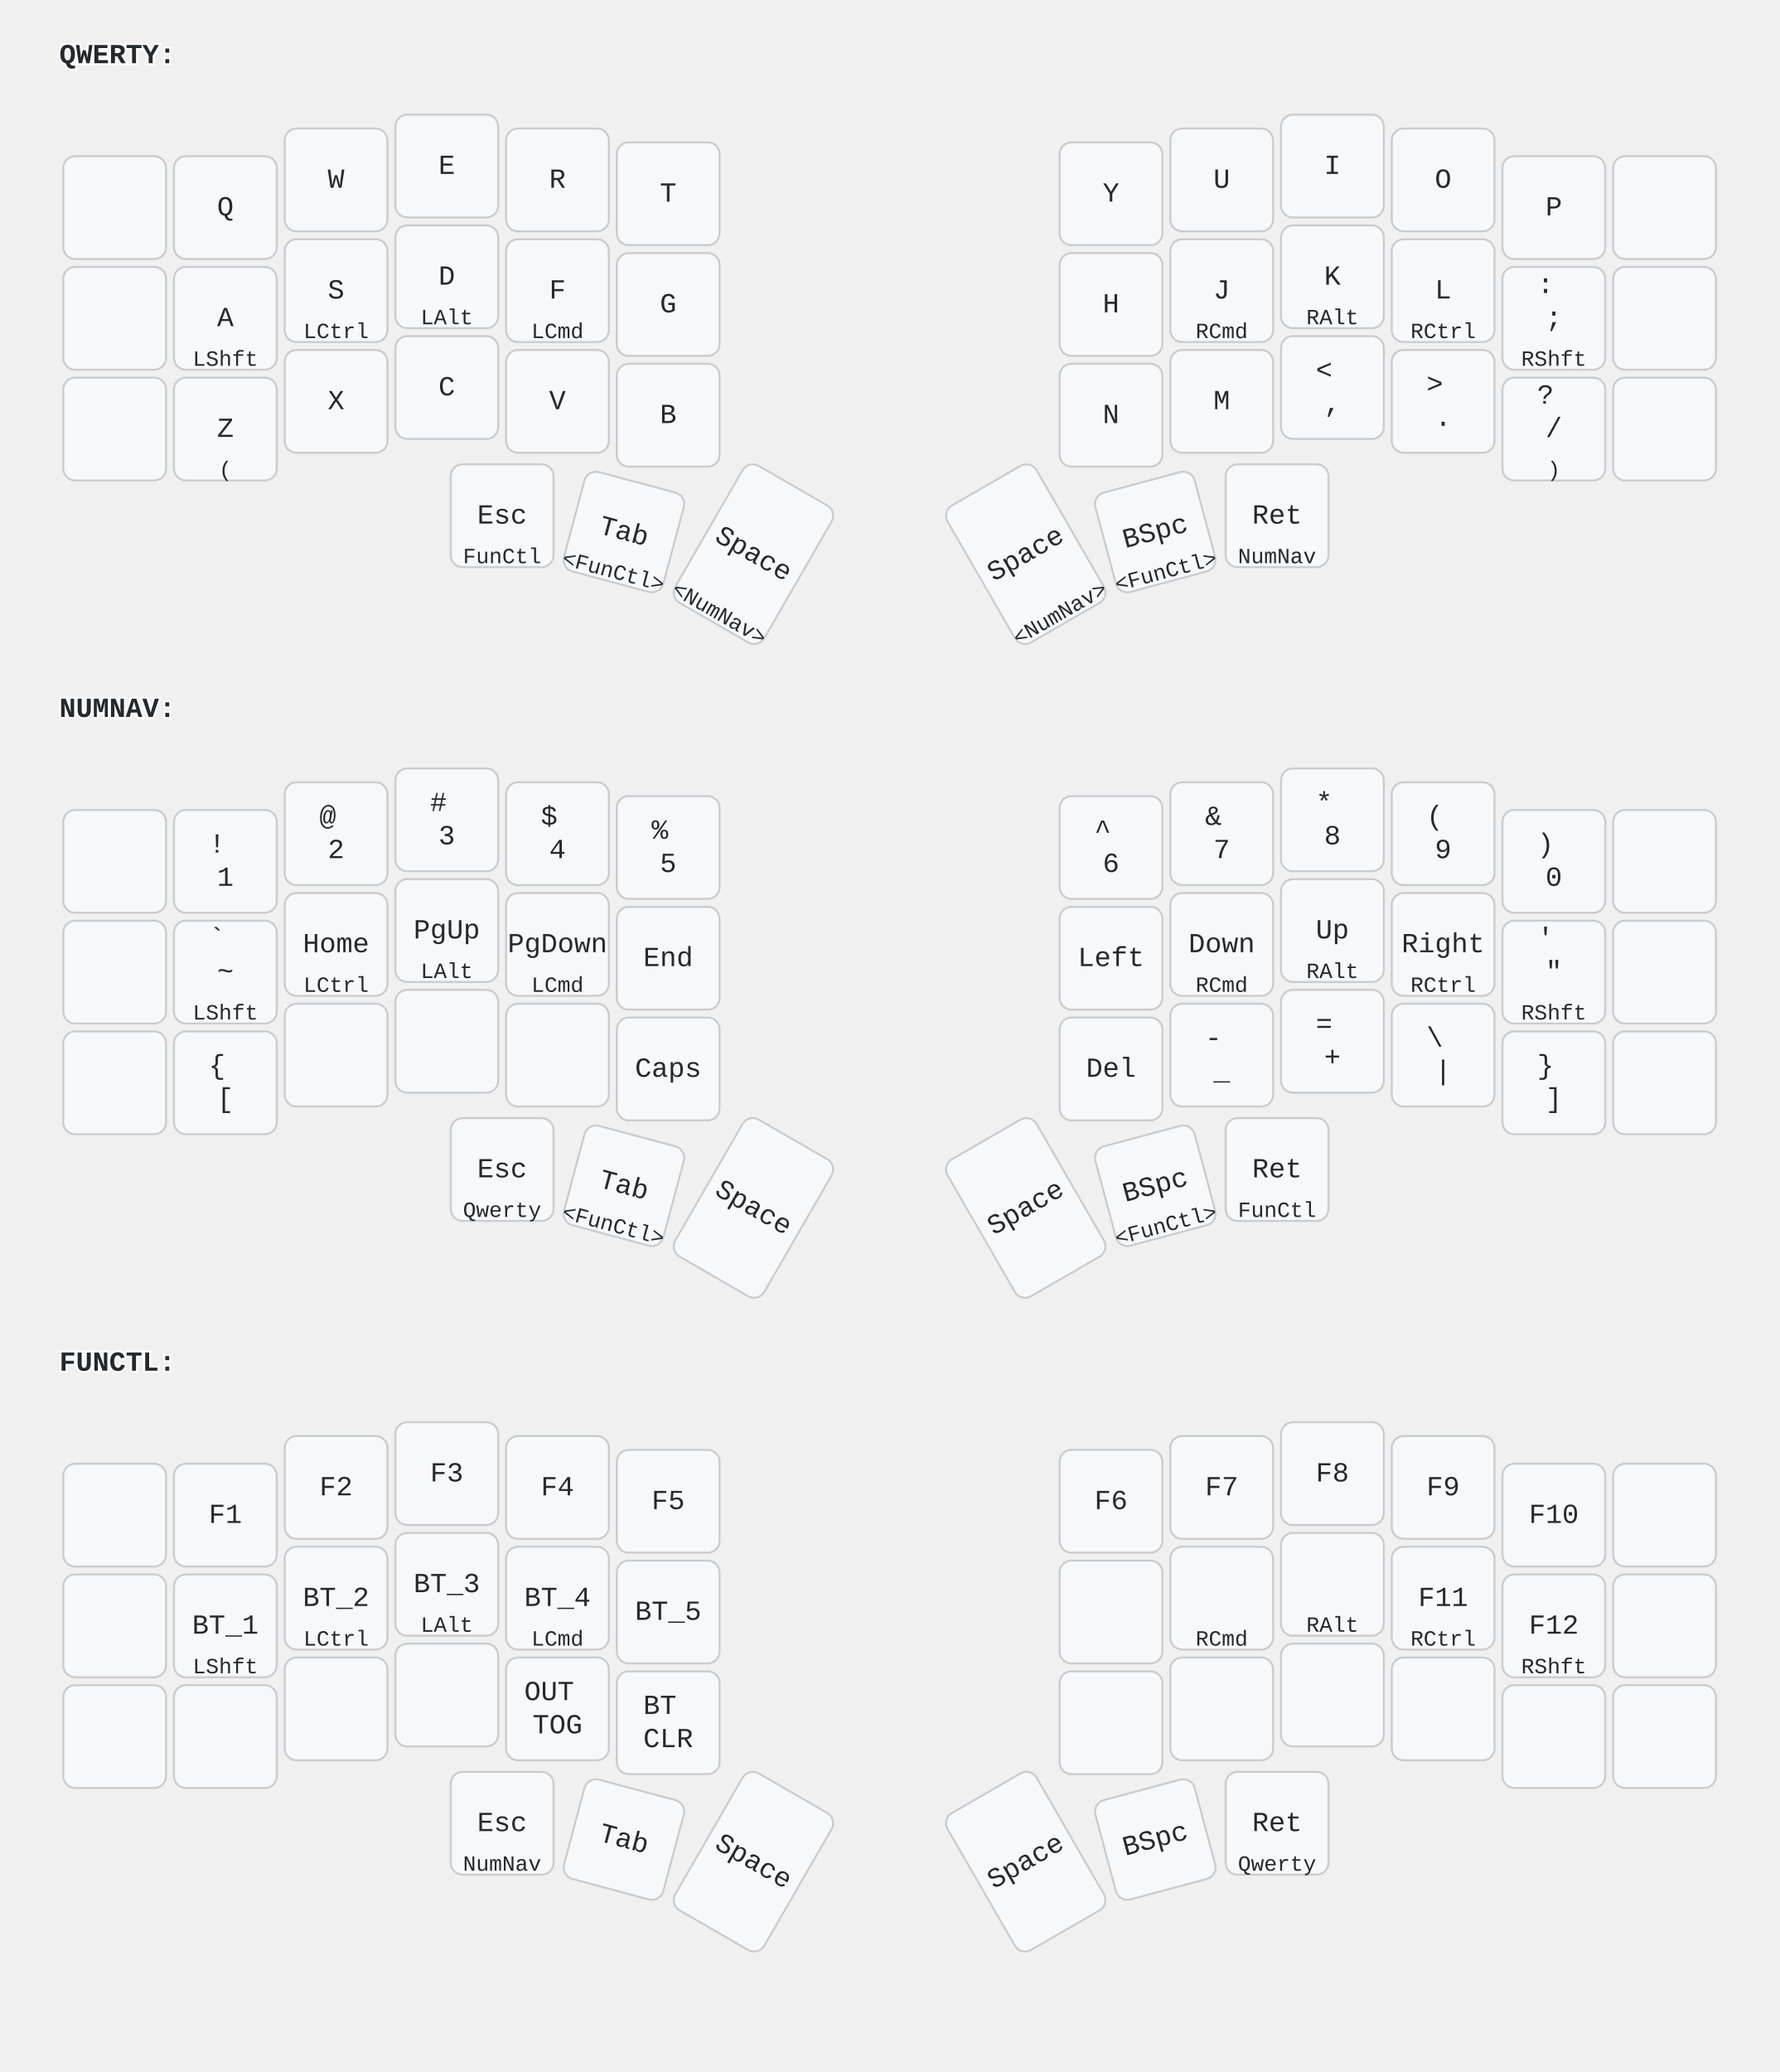
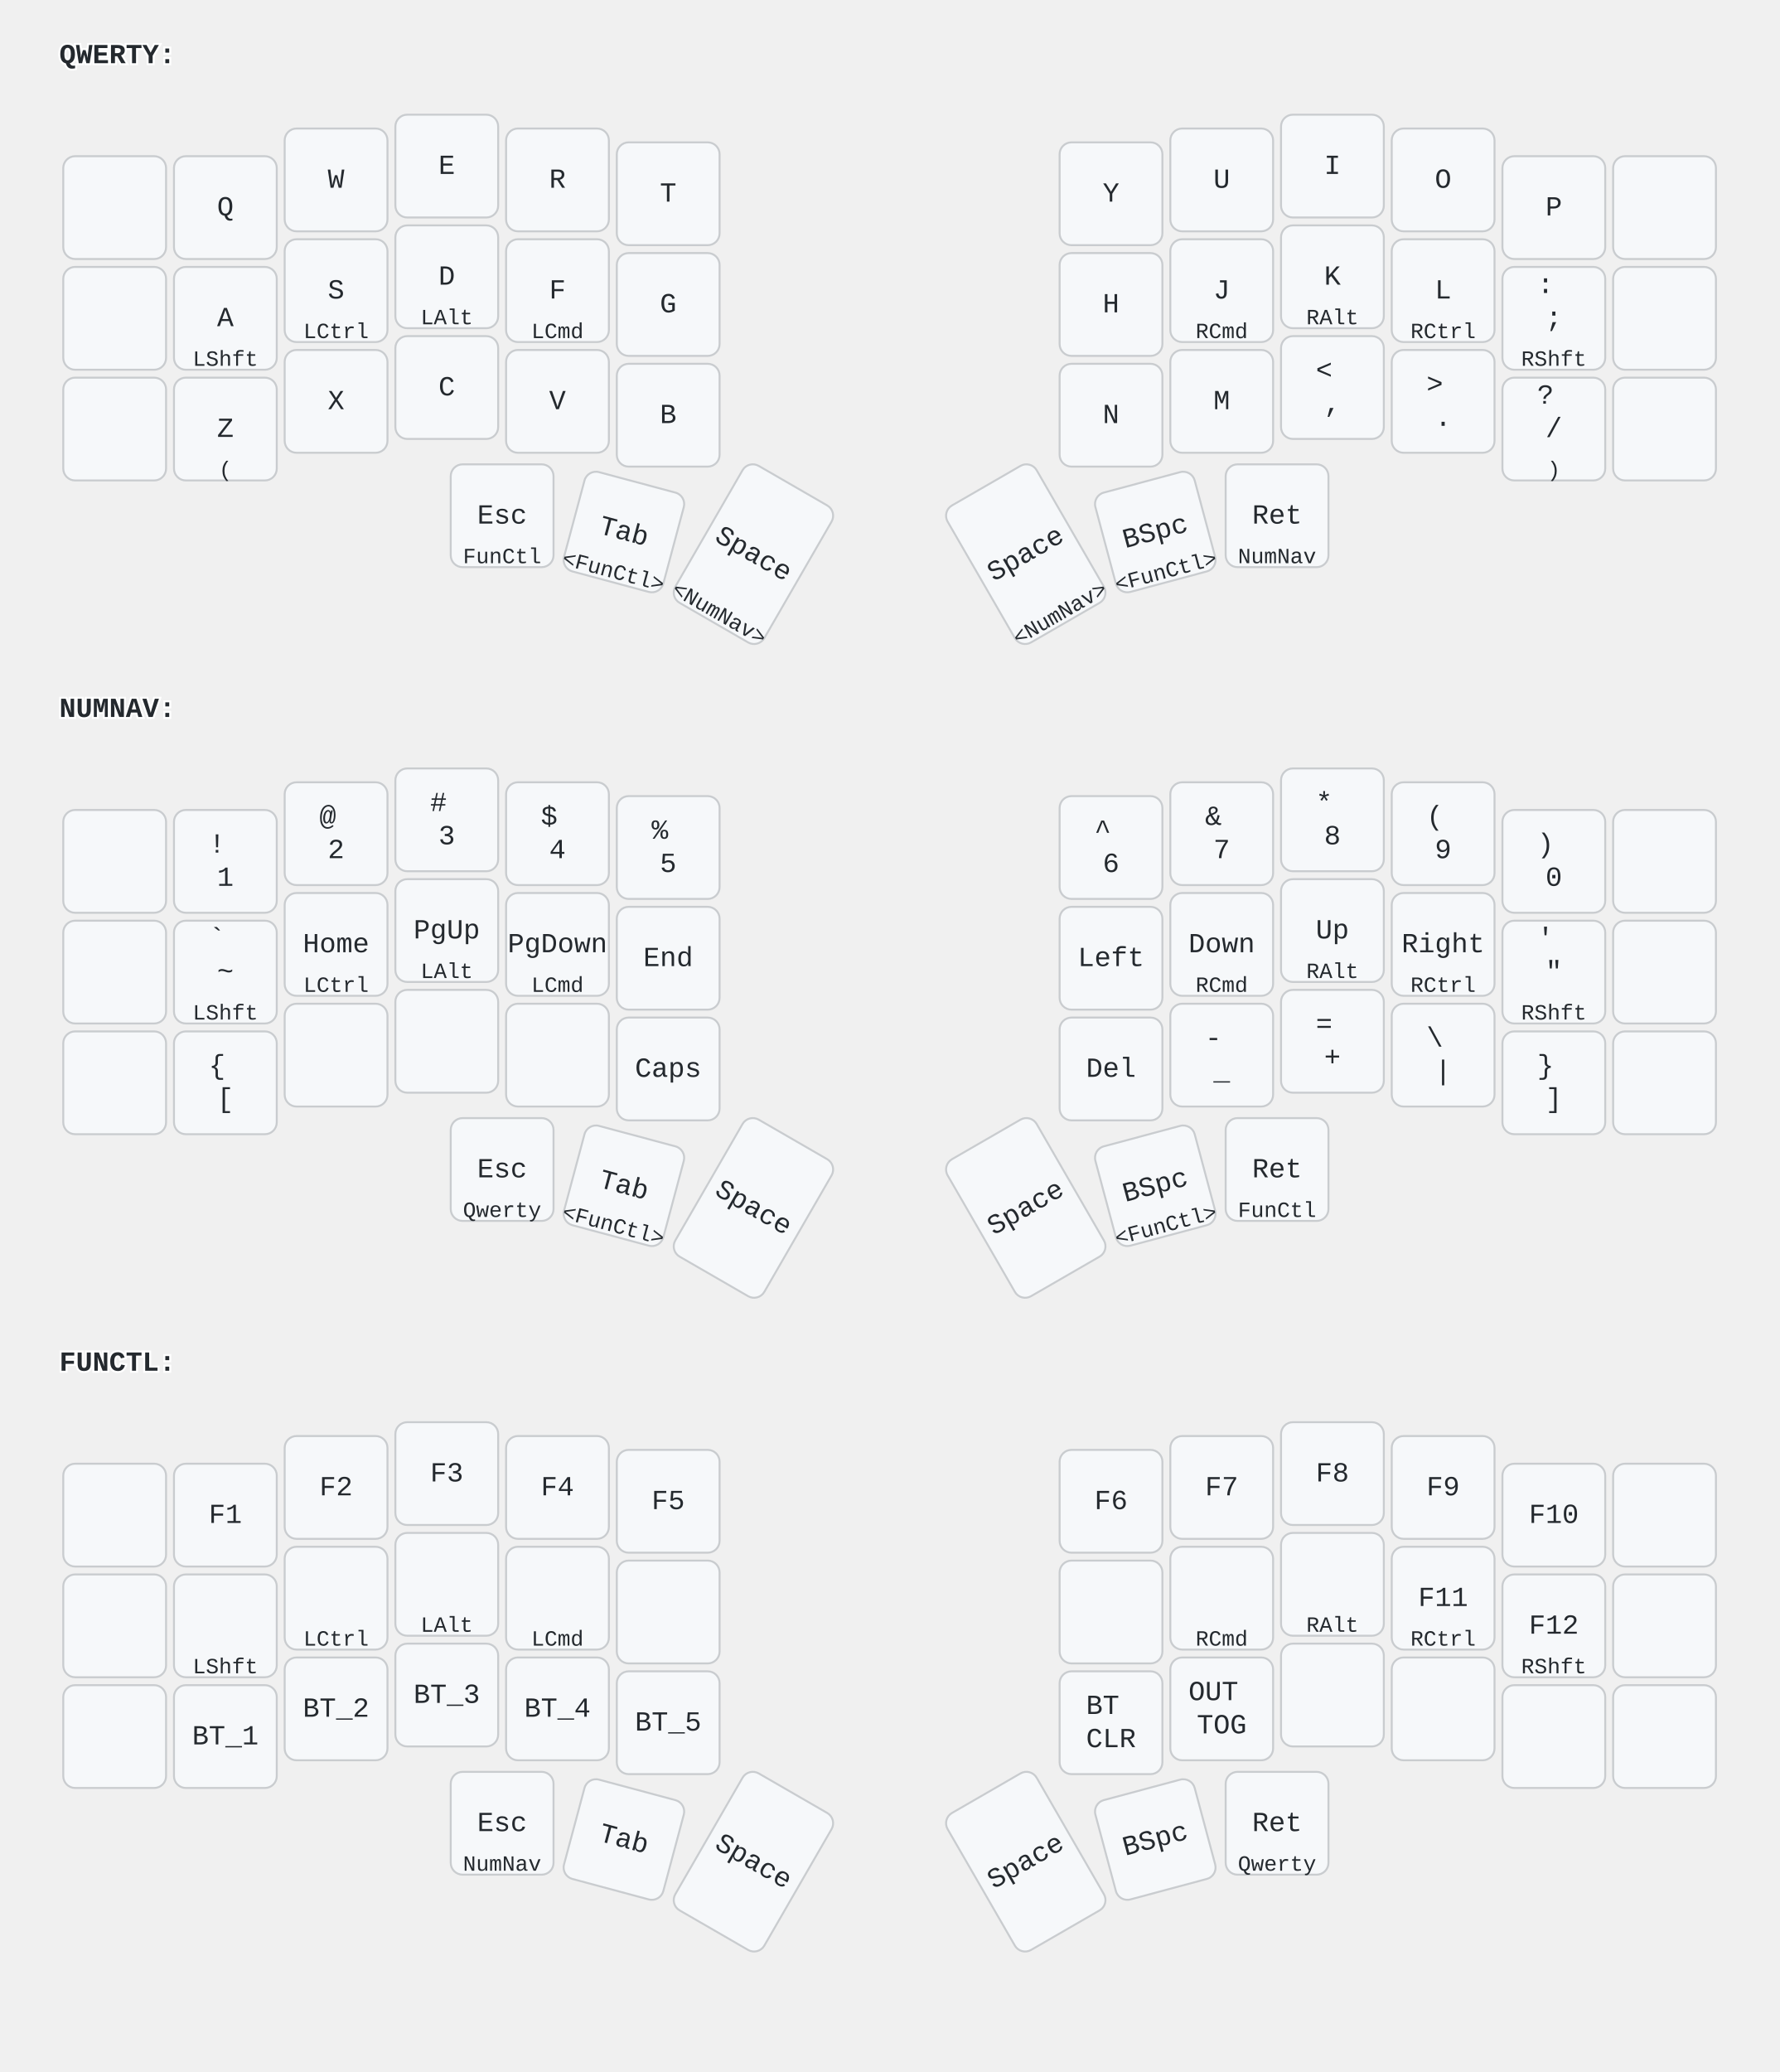
<svg xmlns="http://www.w3.org/2000/svg" width="900.0" height="1047.959" viewBox="0 0 900.0 1047.959">
  <style>/* font and background color specifications */
svg {
    font-family: SFMono-Regular,Consolas,Liberation Mono,Menlo,monospace;
    font-size: 14px;
    font-kerning: normal;
    text-rendering: optimizeLegibility;
    fill: #24292e;
}

/* default key styling */
rect {
    fill: #f6f8fa;
    stroke: #c9cccf;
    stroke-width: 1;
}

/* color accent for combo boxes */
rect.combo {
    fill: #cdf;
}

/* color accent for held keys */
rect.held, rect.combo.held {
    fill: #fdd;
}

/* color accent for ghost (optional) keys */
rect.ghost, rect.combo.ghost {
    fill: #ddd;
}

text {
    text-anchor: middle;
    dominant-baseline: middle;
}

/* styling for layer labels */
text.label {
    font-weight: bold;
    text-anchor: start;
    stroke: white;
    stroke-width: 2;
    paint-order: stroke;
}

/* styling for combo tap, and key hold/shifted label text */
text.combo, text.hold, text.shifted {
    font-size: 11px;
}

text.hold {
    text-anchor: middle;
    dominant-baseline: auto;
}

text.shifted {
    text-anchor: middle;
    dominant-baseline: hanging;
}

/* styling for hold/shifted label text in combo box */
text.combo.hold, text.combo.shifted {
    font-size: 8px;
}

/* styling for combo dendrons */
path {
    stroke-width: 1;
    stroke: gray;
    fill: none;
}
</style>
  <g class="layer-QWERTY">
    <text x="30.0" y="28.0" class="label">QWERTY:</text>
    <rect rx="6.0" ry="6.0" x="32.0" y="79.0" width="52.0" height="52.0" class="" />
    <rect rx="6.0" ry="6.0" x="88.0" y="79.0" width="52.0" height="52.0" class="" />
    <text x="114.0" y="105.0" class="tap">Q</text>
    <rect rx="6.0" ry="6.0" x="144.0" y="65.0" width="52.0" height="52.0" class="" />
    <text x="170.0" y="91.0" class="tap">W</text>
    <rect rx="6.0" ry="6.0" x="200.0" y="58.0" width="52.0" height="52.0" class="" />
    <text x="226.0" y="84.0" class="tap">E</text>
    <rect rx="6.0" ry="6.0" x="256.0" y="65.0" width="52.0" height="52.0" class="" />
    <text x="282.0" y="91.0" class="tap">R</text>
    <rect rx="6.0" ry="6.0" x="312.0" y="72.0" width="52.0" height="52.0" class="" />
    <text x="338.0" y="98.0" class="tap">T</text>
    <rect rx="6.0" ry="6.0" x="536.0" y="72.0" width="52.0" height="52.0" class="" />
    <text x="562.0" y="98.0" class="tap">Y</text>
    <rect rx="6.0" ry="6.0" x="592.0" y="65.0" width="52.0" height="52.0" class="" />
    <text x="618.0" y="91.0" class="tap">U</text>
    <rect rx="6.0" ry="6.0" x="648.0" y="58.0" width="52.0" height="52.0" class="" />
    <text x="674.0" y="84.0" class="tap">I</text>
    <rect rx="6.0" ry="6.0" x="704.0" y="65.0" width="52.0" height="52.0" class="" />
    <text x="730.0" y="91.0" class="tap">O</text>
    <rect rx="6.0" ry="6.0" x="760.0" y="79.0" width="52.0" height="52.0" class="" />
    <text x="786.0" y="105.0" class="tap">P</text>
    <rect rx="6.0" ry="6.0" x="816.0" y="79.0" width="52.0" height="52.0" class="" />
    <rect rx="6.0" ry="6.0" x="32.0" y="135.0" width="52.0" height="52.0" class="" />
    <rect rx="6.0" ry="6.0" x="88.0" y="135.0" width="52.0" height="52.0" class="" />
    <text x="114.0" y="161.0" class="tap">A</text>
    <text x="114.0" y="185.0" class="hold">LShft</text>
    <rect rx="6.0" ry="6.0" x="144.0" y="121.0" width="52.0" height="52.0" class="" />
    <text x="170.0" y="147.0" class="tap">S</text>
    <text x="170.0" y="171.0" class="hold">LCtrl</text>
    <rect rx="6.0" ry="6.0" x="200.0" y="114.0" width="52.0" height="52.0" class="" />
    <text x="226.0" y="140.0" class="tap">D</text>
    <text x="226.0" y="164.0" class="hold">LAlt</text>
    <rect rx="6.0" ry="6.0" x="256.0" y="121.0" width="52.0" height="52.0" class="" />
    <text x="282.0" y="147.0" class="tap">F</text>
    <text x="282.0" y="171.0" class="hold">LCmd</text>
    <rect rx="6.0" ry="6.0" x="312.0" y="128.0" width="52.0" height="52.0" class="" />
    <text x="338.0" y="154.0" class="tap">G</text>
    <rect rx="6.0" ry="6.0" x="536.0" y="128.0" width="52.0" height="52.0" class="" />
    <text x="562.0" y="154.0" class="tap">H</text>
    <rect rx="6.0" ry="6.0" x="592.0" y="121.0" width="52.0" height="52.0" class="" />
    <text x="618.0" y="147.0" class="tap">J</text>
    <text x="618.0" y="171.0" class="hold">RCmd</text>
    <rect rx="6.0" ry="6.0" x="648.0" y="114.0" width="52.0" height="52.0" class="" />
    <text x="674.0" y="140.0" class="tap">K</text>
    <text x="674.0" y="164.0" class="hold">RAlt</text>
    <rect rx="6.0" ry="6.0" x="704.0" y="121.0" width="52.0" height="52.0" class="" />
    <text x="730.0" y="147.0" class="tap">L</text>
    <text x="730.0" y="171.0" class="hold">RCtrl</text>
    <rect rx="6.0" ry="6.0" x="760.0" y="135.0" width="52.0" height="52.0" class="" />
    <text x="786.0" y="161.0" class="tap">
      <tspan x="786.0" dy="-1.2em">:</tspan>
      <tspan x="786.0" dy="1.2em">;</tspan>
    </text>
    <text x="786.0" y="185.0" class="hold">RShft</text>
    <rect rx="6.0" ry="6.0" x="816.0" y="135.0" width="52.0" height="52.0" class="" />
    <rect rx="6.0" ry="6.0" x="32.0" y="191.0" width="52.0" height="52.0" class="" />
    <rect rx="6.0" ry="6.0" x="88.0" y="191.0" width="52.0" height="52.0" class="" />
    <text x="114.0" y="217.0" class="tap">Z</text>
    <text x="114.0" y="241.0" class="hold">(</text>
    <rect rx="6.0" ry="6.0" x="144.0" y="177.0" width="52.0" height="52.0" class="" />
    <text x="170.0" y="203.0" class="tap">X</text>
    <rect rx="6.0" ry="6.0" x="200.0" y="170.0" width="52.0" height="52.0" class="" />
    <text x="226.0" y="196.0" class="tap">C</text>
    <rect rx="6.0" ry="6.0" x="256.0" y="177.0" width="52.0" height="52.0" class="" />
    <text x="282.0" y="203.0" class="tap">V</text>
    <rect rx="6.0" ry="6.0" x="312.0" y="184.0" width="52.0" height="52.0" class="" />
    <text x="338.0" y="210.0" class="tap">B</text>
    <rect rx="6.0" ry="6.0" x="536.0" y="184.0" width="52.0" height="52.0" class="" />
    <text x="562.0" y="210.0" class="tap">N</text>
    <rect rx="6.0" ry="6.0" x="592.0" y="177.0" width="52.0" height="52.0" class="" />
    <text x="618.0" y="203.0" class="tap">M</text>
    <rect rx="6.0" ry="6.0" x="648.0" y="170.0" width="52.0" height="52.0" class="" />
    <text x="674.0" y="196.0" class="tap">
      <tspan x="674.0" dy="-0.6em">&lt;</tspan>
      <tspan x="674.0" dy="1.2em">,</tspan>
    </text>
    <rect rx="6.0" ry="6.0" x="704.0" y="177.0" width="52.0" height="52.0" class="" />
    <text x="730.0" y="203.0" class="tap">
      <tspan x="730.0" dy="-0.6em">&gt;</tspan>
      <tspan x="730.0" dy="1.2em">.</tspan>
    </text>
    <rect rx="6.0" ry="6.0" x="760.0" y="191.0" width="52.0" height="52.0" class="" />
    <text x="786.0" y="217.0" class="tap">
      <tspan x="786.0" dy="-1.2em">?</tspan>
      <tspan x="786.0" dy="1.2em">/</tspan>
    </text>
    <text x="786.0" y="241.0" class="hold">)</text>
    <rect rx="6.0" ry="6.0" x="816.0" y="191.0" width="52.0" height="52.0" class="" />
    <rect rx="6.0" ry="6.0" x="228.0" y="234.848" width="52.0" height="52.0" class="" />
    <text x="254.0" y="260.848" class="tap">Esc</text>
    <text x="254.0" y="284.848" class="hold">FunCtl</text>
    <g transform="rotate(15.0, 315.6, 269.08)">
      <rect rx="6.0" ry="6.0" x="289.6" y="243.08" width="52.0" height="52.0" class="" />
      <text x="315.6" y="269.08" class="tap">Tab</text>
      <text x="315.6" y="293.08" class="hold">&lt;FunCtl&gt;</text>
    </g>
    <g transform="rotate(30.0, 381.12, 280.28)">
      <rect rx="6.0" ry="6.0" x="355.12" y="240.28" width="52.0" height="80.0" class="" />
      <text x="381.12" y="280.28" class="tap">Space</text>
      <text x="381.12" y="318.28" class="hold">&lt;NumNav&gt;</text>
    </g>
    <g transform="rotate(-30.0, 518.88, 280.28)">
      <rect rx="6.0" ry="6.0" x="492.88" y="240.28" width="52.0" height="80.0" class="" />
      <text x="518.88" y="280.28" class="tap">Space</text>
      <text x="518.88" y="318.28" class="hold">&lt;NumNav&gt;</text>
    </g>
    <g transform="rotate(-15.0, 584.4, 269.08)">
      <rect rx="6.0" ry="6.0" x="558.4" y="243.08" width="52.0" height="52.0" class="" />
      <text x="584.4" y="269.08" class="tap">BSpc</text>
      <text x="584.4" y="293.08" class="hold">&lt;FunCtl&gt;</text>
    </g>
    <rect rx="6.0" ry="6.0" x="620.0" y="234.848" width="52.0" height="52.0" class="" />
    <text x="646.0" y="260.848" class="tap">Ret</text>
    <text x="646.0" y="284.848" class="hold">NumNav</text>
  </g>
  <g class="layer-NUMNAV">
    <text x="30.0" y="358.653" class="label">NUMNAV:</text>
    <rect rx="6.0" ry="6.0" x="32.0" y="409.653" width="52.0" height="52.0" class="" />
    <rect rx="6.0" ry="6.0" x="88.0" y="409.653" width="52.0" height="52.0" class="" />
    <text x="114.0" y="435.653" class="tap">
      <tspan x="114.0" dy="-0.6em">!</tspan>
      <tspan x="114.0" dy="1.2em">1</tspan>
    </text>
    <rect rx="6.0" ry="6.0" x="144.0" y="395.653" width="52.0" height="52.0" class="" />
    <text x="170.0" y="421.653" class="tap">
      <tspan x="170.0" dy="-0.6em">@</tspan>
      <tspan x="170.0" dy="1.2em">2</tspan>
    </text>
    <rect rx="6.0" ry="6.0" x="200.0" y="388.653" width="52.0" height="52.0" class="" />
    <text x="226.0" y="414.653" class="tap">
      <tspan x="226.0" dy="-0.6em">#</tspan>
      <tspan x="226.0" dy="1.2em">3</tspan>
    </text>
    <rect rx="6.0" ry="6.0" x="256.0" y="395.653" width="52.0" height="52.0" class="" />
    <text x="282.0" y="421.653" class="tap">
      <tspan x="282.0" dy="-0.6em">$</tspan>
      <tspan x="282.0" dy="1.2em">4</tspan>
    </text>
    <rect rx="6.0" ry="6.0" x="312.0" y="402.653" width="52.0" height="52.0" class="" />
    <text x="338.0" y="428.653" class="tap">
      <tspan x="338.0" dy="-0.6em">%</tspan>
      <tspan x="338.0" dy="1.2em">5</tspan>
    </text>
    <rect rx="6.0" ry="6.0" x="536.0" y="402.653" width="52.0" height="52.0" class="" />
    <text x="562.0" y="428.653" class="tap">
      <tspan x="562.0" dy="-0.6em">^</tspan>
      <tspan x="562.0" dy="1.2em">6</tspan>
    </text>
    <rect rx="6.0" ry="6.0" x="592.0" y="395.653" width="52.0" height="52.0" class="" />
    <text x="618.0" y="421.653" class="tap">
      <tspan x="618.0" dy="-0.6em">&amp;</tspan>
      <tspan x="618.0" dy="1.2em">7</tspan>
    </text>
    <rect rx="6.0" ry="6.0" x="648.0" y="388.653" width="52.0" height="52.0" class="" />
    <text x="674.0" y="414.653" class="tap">
      <tspan x="674.0" dy="-0.6em">*</tspan>
      <tspan x="674.0" dy="1.2em">8</tspan>
    </text>
    <rect rx="6.0" ry="6.0" x="704.0" y="395.653" width="52.0" height="52.0" class="" />
    <text x="730.0" y="421.653" class="tap">
      <tspan x="730.0" dy="-0.6em">(</tspan>
      <tspan x="730.0" dy="1.2em">9</tspan>
    </text>
    <rect rx="6.0" ry="6.0" x="760.0" y="409.653" width="52.0" height="52.0" class="" />
    <text x="786.0" y="435.653" class="tap">
      <tspan x="786.0" dy="-0.6em">)</tspan>
      <tspan x="786.0" dy="1.2em">0</tspan>
    </text>
    <rect rx="6.0" ry="6.0" x="816.0" y="409.653" width="52.0" height="52.0" class="" />
    <rect rx="6.0" ry="6.0" x="32.0" y="465.653" width="52.0" height="52.0" class="" />
    <rect rx="6.0" ry="6.0" x="88.0" y="465.653" width="52.0" height="52.0" class="" />
    <text x="114.0" y="491.653" class="tap">
      <tspan x="114.0" dy="-1.2em">`</tspan>
      <tspan x="114.0" dy="1.2em">~</tspan>
    </text>
    <text x="114.0" y="515.653" class="hold">LShft</text>
    <rect rx="6.0" ry="6.0" x="144.0" y="451.653" width="52.0" height="52.0" class="" />
    <text x="170.0" y="477.653" class="tap">Home</text>
    <text x="170.0" y="501.653" class="hold">LCtrl</text>
    <rect rx="6.0" ry="6.0" x="200.0" y="444.653" width="52.0" height="52.0" class="" />
    <text x="226.0" y="470.653" class="tap">PgUp</text>
    <text x="226.0" y="494.653" class="hold">LAlt</text>
    <rect rx="6.0" ry="6.0" x="256.0" y="451.653" width="52.0" height="52.0" class="" />
    <text x="282.0" y="477.653" class="tap">PgDown</text>
    <text x="282.0" y="501.653" class="hold">LCmd</text>
    <rect rx="6.0" ry="6.0" x="312.0" y="458.653" width="52.0" height="52.0" class="" />
    <text x="338.0" y="484.653" class="tap">End</text>
    <rect rx="6.0" ry="6.0" x="536.0" y="458.653" width="52.0" height="52.0" class="" />
    <text x="562.0" y="484.653" class="tap">Left</text>
    <rect rx="6.0" ry="6.0" x="592.0" y="451.653" width="52.0" height="52.0" class="" />
    <text x="618.0" y="477.653" class="tap">Down</text>
    <text x="618.0" y="501.653" class="hold">RCmd</text>
    <rect rx="6.0" ry="6.0" x="648.0" y="444.653" width="52.0" height="52.0" class="" />
    <text x="674.0" y="470.653" class="tap">Up</text>
    <text x="674.0" y="494.653" class="hold">RAlt</text>
    <rect rx="6.0" ry="6.0" x="704.0" y="451.653" width="52.0" height="52.0" class="" />
    <text x="730.0" y="477.653" class="tap">Right</text>
    <text x="730.0" y="501.653" class="hold">RCtrl</text>
    <rect rx="6.0" ry="6.0" x="760.0" y="465.653" width="52.0" height="52.0" class="" />
    <text x="786.0" y="491.653" class="tap">
      <tspan x="786.0" dy="-1.2em">'</tspan>
      <tspan x="786.0" dy="1.2em">"</tspan>
    </text>
    <text x="786.0" y="515.653" class="hold">RShft</text>
    <rect rx="6.0" ry="6.0" x="816.0" y="465.653" width="52.0" height="52.0" class="" />
    <rect rx="6.0" ry="6.0" x="32.0" y="521.653" width="52.0" height="52.0" class="" />
    <rect rx="6.0" ry="6.0" x="88.0" y="521.653" width="52.0" height="52.0" class="" />
    <text x="114.0" y="547.653" class="tap">
      <tspan x="114.0" dy="-0.6em">{</tspan>
      <tspan x="114.0" dy="1.2em">[</tspan>
    </text>
    <rect rx="6.0" ry="6.0" x="144.0" y="507.653" width="52.0" height="52.0" class="" />
    <rect rx="6.0" ry="6.0" x="200.0" y="500.653" width="52.0" height="52.0" class="" />
    <rect rx="6.0" ry="6.0" x="256.0" y="507.653" width="52.0" height="52.0" class="" />
    <rect rx="6.0" ry="6.0" x="312.0" y="514.653" width="52.0" height="52.0" class="" />
    <text x="338.0" y="540.653" class="tap">Caps</text>
    <rect rx="6.0" ry="6.0" x="536.0" y="514.653" width="52.0" height="52.0" class="" />
    <text x="562.0" y="540.653" class="tap">Del</text>
    <rect rx="6.0" ry="6.0" x="592.0" y="507.653" width="52.0" height="52.0" class="" />
    <text x="618.0" y="533.653" class="tap">
      <tspan x="618.0" dy="-0.6em">-</tspan>
      <tspan x="618.0" dy="1.2em">_</tspan>
    </text>
    <rect rx="6.0" ry="6.0" x="648.0" y="500.653" width="52.0" height="52.0" class="" />
    <text x="674.0" y="526.653" class="tap">
      <tspan x="674.0" dy="-0.6em">=</tspan>
      <tspan x="674.0" dy="1.2em">+</tspan>
    </text>
    <rect rx="6.0" ry="6.0" x="704.0" y="507.653" width="52.0" height="52.0" class="" />
    <text x="730.0" y="533.653" class="tap">
      <tspan x="730.0" dy="-0.6em">\</tspan>
      <tspan x="730.0" dy="1.2em">|</tspan>
    </text>
    <rect rx="6.0" ry="6.0" x="760.0" y="521.653" width="52.0" height="52.0" class="" />
    <text x="786.0" y="547.653" class="tap">
      <tspan x="786.0" dy="-0.6em">}</tspan>
      <tspan x="786.0" dy="1.2em">]</tspan>
    </text>
    <rect rx="6.0" ry="6.0" x="816.0" y="521.653" width="52.0" height="52.0" class="" />
    <rect rx="6.0" ry="6.0" x="228.0" y="565.501" width="52.0" height="52.0" class="" />
    <text x="254.0" y="591.501" class="tap">Esc</text>
    <text x="254.0" y="615.501" class="hold">Qwerty</text>
    <g transform="rotate(15.0, 315.6, 599.7331)">
      <rect rx="6.0" ry="6.0" x="289.6" y="573.733" width="52.0" height="52.0" class="" />
      <text x="315.6" y="599.733" class="tap">Tab</text>
      <text x="315.6" y="623.733" class="hold">&lt;FunCtl&gt;</text>
    </g>
    <g transform="rotate(30.0, 381.12, 610.9331)">
      <rect rx="6.0" ry="6.0" x="355.12" y="570.933" width="52.0" height="80.0" class="" />
      <text x="381.12" y="610.933" class="tap">Space</text>
    </g>
    <g transform="rotate(-30.0, 518.88, 610.9331)">
      <rect rx="6.0" ry="6.0" x="492.88" y="570.933" width="52.0" height="80.0" class="" />
      <text x="518.88" y="610.933" class="tap">Space</text>
    </g>
    <g transform="rotate(-15.0, 584.4, 599.7331)">
      <rect rx="6.0" ry="6.0" x="558.4" y="573.733" width="52.0" height="52.0" class="" />
      <text x="584.4" y="599.733" class="tap">BSpc</text>
      <text x="584.4" y="623.733" class="hold">&lt;FunCtl&gt;</text>
    </g>
    <rect rx="6.0" ry="6.0" x="620.0" y="565.501" width="52.0" height="52.0" class="" />
    <text x="646.0" y="591.501" class="tap">Ret</text>
    <text x="646.0" y="615.501" class="hold">FunCtl</text>
  </g>
  <g class="layer-FUNCTL">
    <text x="30.0" y="689.306" class="label">FUNCTL:</text>
    <rect rx="6.0" ry="6.0" x="32.0" y="740.306" width="52.0" height="52.0" class="" />
    <rect rx="6.0" ry="6.0" x="88.0" y="740.306" width="52.0" height="52.0" class="" />
    <text x="114.0" y="766.306" class="tap">F1</text>
    <rect rx="6.0" ry="6.0" x="144.0" y="726.306" width="52.0" height="52.0" class="" />
    <text x="170.0" y="752.306" class="tap">F2</text>
    <rect rx="6.0" ry="6.0" x="200.0" y="719.306" width="52.0" height="52.0" class="" />
    <text x="226.0" y="745.306" class="tap">F3</text>
    <rect rx="6.0" ry="6.0" x="256.0" y="726.306" width="52.0" height="52.0" class="" />
    <text x="282.0" y="752.306" class="tap">F4</text>
    <rect rx="6.0" ry="6.0" x="312.0" y="733.306" width="52.0" height="52.0" class="" />
    <text x="338.0" y="759.306" class="tap">F5</text>
    <rect rx="6.0" ry="6.0" x="536.0" y="733.306" width="52.0" height="52.0" class="" />
    <text x="562.0" y="759.306" class="tap">F6</text>
    <rect rx="6.0" ry="6.0" x="592.0" y="726.306" width="52.0" height="52.0" class="" />
    <text x="618.0" y="752.306" class="tap">F7</text>
    <rect rx="6.0" ry="6.0" x="648.0" y="719.306" width="52.0" height="52.0" class="" />
    <text x="674.0" y="745.306" class="tap">F8</text>
    <rect rx="6.0" ry="6.0" x="704.0" y="726.306" width="52.0" height="52.0" class="" />
    <text x="730.0" y="752.306" class="tap">F9</text>
    <rect rx="6.0" ry="6.0" x="760.0" y="740.306" width="52.0" height="52.0" class="" />
    <text x="786.0" y="766.306" class="tap">F10</text>
    <rect rx="6.0" ry="6.0" x="816.0" y="740.306" width="52.0" height="52.0" class="" />
    <rect rx="6.0" ry="6.0" x="32.0" y="796.306" width="52.0" height="52.0" class="" />
    <rect rx="6.0" ry="6.0" x="88.0" y="796.306" width="52.0" height="52.0" class="" />
-     <text x="114.0" y="822.306" class="tap">BT_1</text>
    <text x="114.0" y="846.306" class="hold">LShft</text>
    <rect rx="6.0" ry="6.0" x="144.0" y="782.306" width="52.0" height="52.0" class="" />
-     <text x="170.0" y="808.306" class="tap">BT_2</text>
    <text x="170.0" y="832.306" class="hold">LCtrl</text>
    <rect rx="6.0" ry="6.0" x="200.0" y="775.306" width="52.0" height="52.0" class="" />
-     <text x="226.0" y="801.306" class="tap">BT_3</text>
    <text x="226.0" y="825.306" class="hold">LAlt</text>
    <rect rx="6.0" ry="6.0" x="256.0" y="782.306" width="52.0" height="52.0" class="" />
-     <text x="282.0" y="808.306" class="tap">BT_4</text>
    <text x="282.0" y="832.306" class="hold">LCmd</text>
    <rect rx="6.0" ry="6.0" x="312.0" y="789.306" width="52.0" height="52.0" class="" />
-     <text x="338.0" y="815.306" class="tap">BT_5</text>
    <rect rx="6.0" ry="6.0" x="536.0" y="789.306" width="52.0" height="52.0" class="" />
    <rect rx="6.0" ry="6.0" x="592.0" y="782.306" width="52.0" height="52.0" class="" />
    <text x="618.0" y="832.306" class="hold">RCmd</text>
    <rect rx="6.0" ry="6.0" x="648.0" y="775.306" width="52.0" height="52.0" class="" />
    <text x="674.0" y="825.306" class="hold">RAlt</text>
    <rect rx="6.0" ry="6.0" x="704.0" y="782.306" width="52.0" height="52.0" class="" />
    <text x="730.0" y="808.306" class="tap">F11</text>
    <text x="730.0" y="832.306" class="hold">RCtrl</text>
    <rect rx="6.0" ry="6.0" x="760.0" y="796.306" width="52.0" height="52.0" class="" />
    <text x="786.0" y="822.306" class="tap">F12</text>
    <text x="786.0" y="846.306" class="hold">RShft</text>
    <rect rx="6.0" ry="6.0" x="816.0" y="796.306" width="52.0" height="52.0" class="" />
    <rect rx="6.0" ry="6.0" x="32.0" y="852.306" width="52.0" height="52.0" class="" />
    <rect rx="6.0" ry="6.0" x="88.0" y="852.306" width="52.0" height="52.0" class="" />
+     <text x="114.0" y="878.306" class="tap">BT_1</text>
    <rect rx="6.0" ry="6.0" x="144.0" y="838.306" width="52.0" height="52.0" class="" />
+     <text x="170.0" y="864.306" class="tap">BT_2</text>
    <rect rx="6.0" ry="6.0" x="200.0" y="831.306" width="52.0" height="52.0" class="" />
+     <text x="226.0" y="857.306" class="tap">BT_3</text>
    <rect rx="6.0" ry="6.0" x="256.0" y="838.306" width="52.0" height="52.0" class="" />
-     <text x="282.0" y="864.306" class="tap">
-       <tspan x="282.0" dy="-0.6em">OUT</tspan>
-       <tspan x="282.0" dy="1.2em">TOG</tspan>
-     </text>
+     <text x="282.0" y="864.306" class="tap">BT_4</text>
    <rect rx="6.0" ry="6.0" x="312.0" y="845.306" width="52.0" height="52.0" class="" />
-     <text x="338.0" y="871.306" class="tap">
-       <tspan x="338.0" dy="-0.6em">BT</tspan>
-       <tspan x="338.0" dy="1.2em">CLR</tspan>
-     </text>
+     <text x="338.0" y="871.306" class="tap">BT_5</text>
    <rect rx="6.0" ry="6.0" x="536.0" y="845.306" width="52.0" height="52.0" class="" />
+     <text x="562.0" y="871.306" class="tap">
+       <tspan x="562.0" dy="-0.6em">BT</tspan>
+       <tspan x="562.0" dy="1.2em">CLR</tspan>
+     </text>
    <rect rx="6.0" ry="6.0" x="592.0" y="838.306" width="52.0" height="52.0" class="" />
+     <text x="618.0" y="864.306" class="tap">
+       <tspan x="618.0" dy="-0.6em">OUT</tspan>
+       <tspan x="618.0" dy="1.2em">TOG</tspan>
+     </text>
    <rect rx="6.0" ry="6.0" x="648.0" y="831.306" width="52.0" height="52.0" class="" />
    <rect rx="6.0" ry="6.0" x="704.0" y="838.306" width="52.0" height="52.0" class="" />
    <rect rx="6.0" ry="6.0" x="760.0" y="852.306" width="52.0" height="52.0" class="" />
    <rect rx="6.0" ry="6.0" x="816.0" y="852.306" width="52.0" height="52.0" class="" />
    <rect rx="6.0" ry="6.0" x="228.0" y="896.154" width="52.0" height="52.0" class="" />
    <text x="254.0" y="922.154" class="tap">Esc</text>
    <text x="254.0" y="946.154" class="hold">NumNav</text>
    <g transform="rotate(15.0, 315.6, 930.3861)">
      <rect rx="6.0" ry="6.0" x="289.6" y="904.386" width="52.0" height="52.0" class="" />
      <text x="315.6" y="930.386" class="tap">Tab</text>
    </g>
    <g transform="rotate(30.0, 381.12, 941.5861)">
      <rect rx="6.0" ry="6.0" x="355.12" y="901.586" width="52.0" height="80.0" class="" />
      <text x="381.12" y="941.586" class="tap">Space</text>
    </g>
    <g transform="rotate(-30.0, 518.88, 941.5861)">
      <rect rx="6.0" ry="6.0" x="492.88" y="901.586" width="52.0" height="80.0" class="" />
      <text x="518.88" y="941.586" class="tap">Space</text>
    </g>
    <g transform="rotate(-15.0, 584.4, 930.3861)">
      <rect rx="6.0" ry="6.0" x="558.4" y="904.386" width="52.0" height="52.0" class="" />
      <text x="584.4" y="930.386" class="tap">BSpc</text>
    </g>
    <rect rx="6.0" ry="6.0" x="620.0" y="896.154" width="52.0" height="52.0" class="" />
    <text x="646.0" y="922.154" class="tap">Ret</text>
    <text x="646.0" y="946.154" class="hold">Qwerty</text>
  </g>
</svg>
